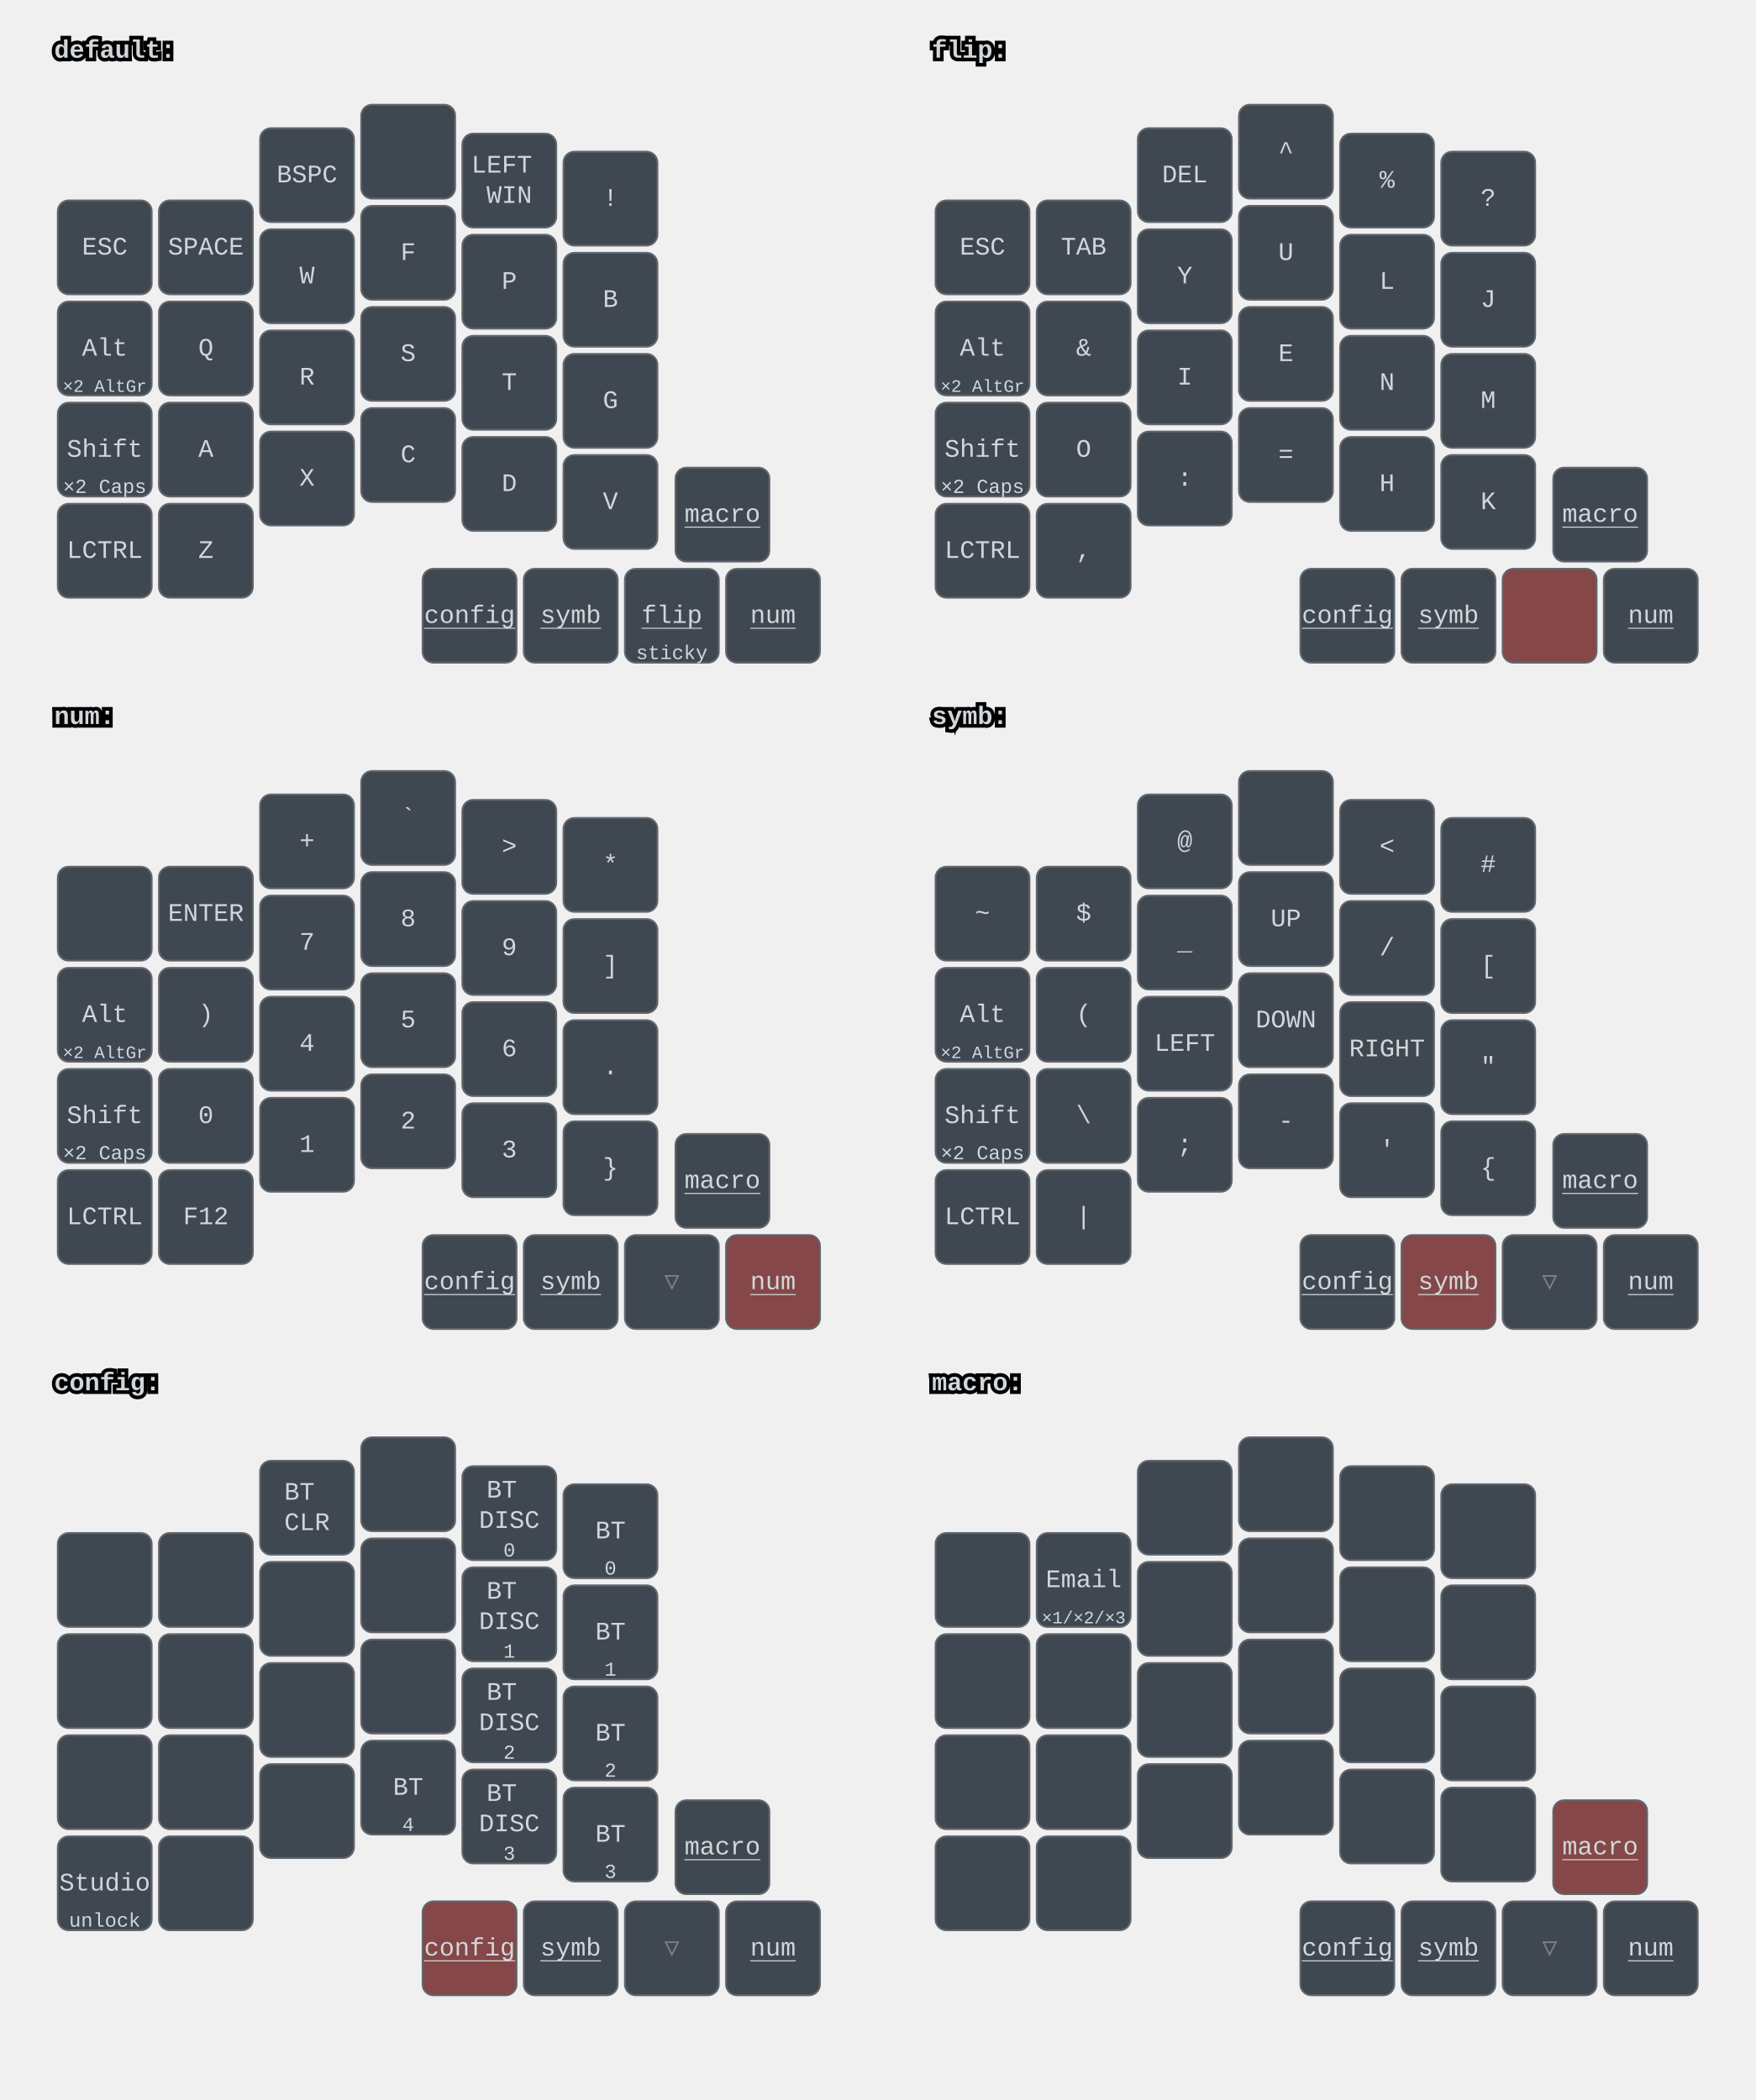
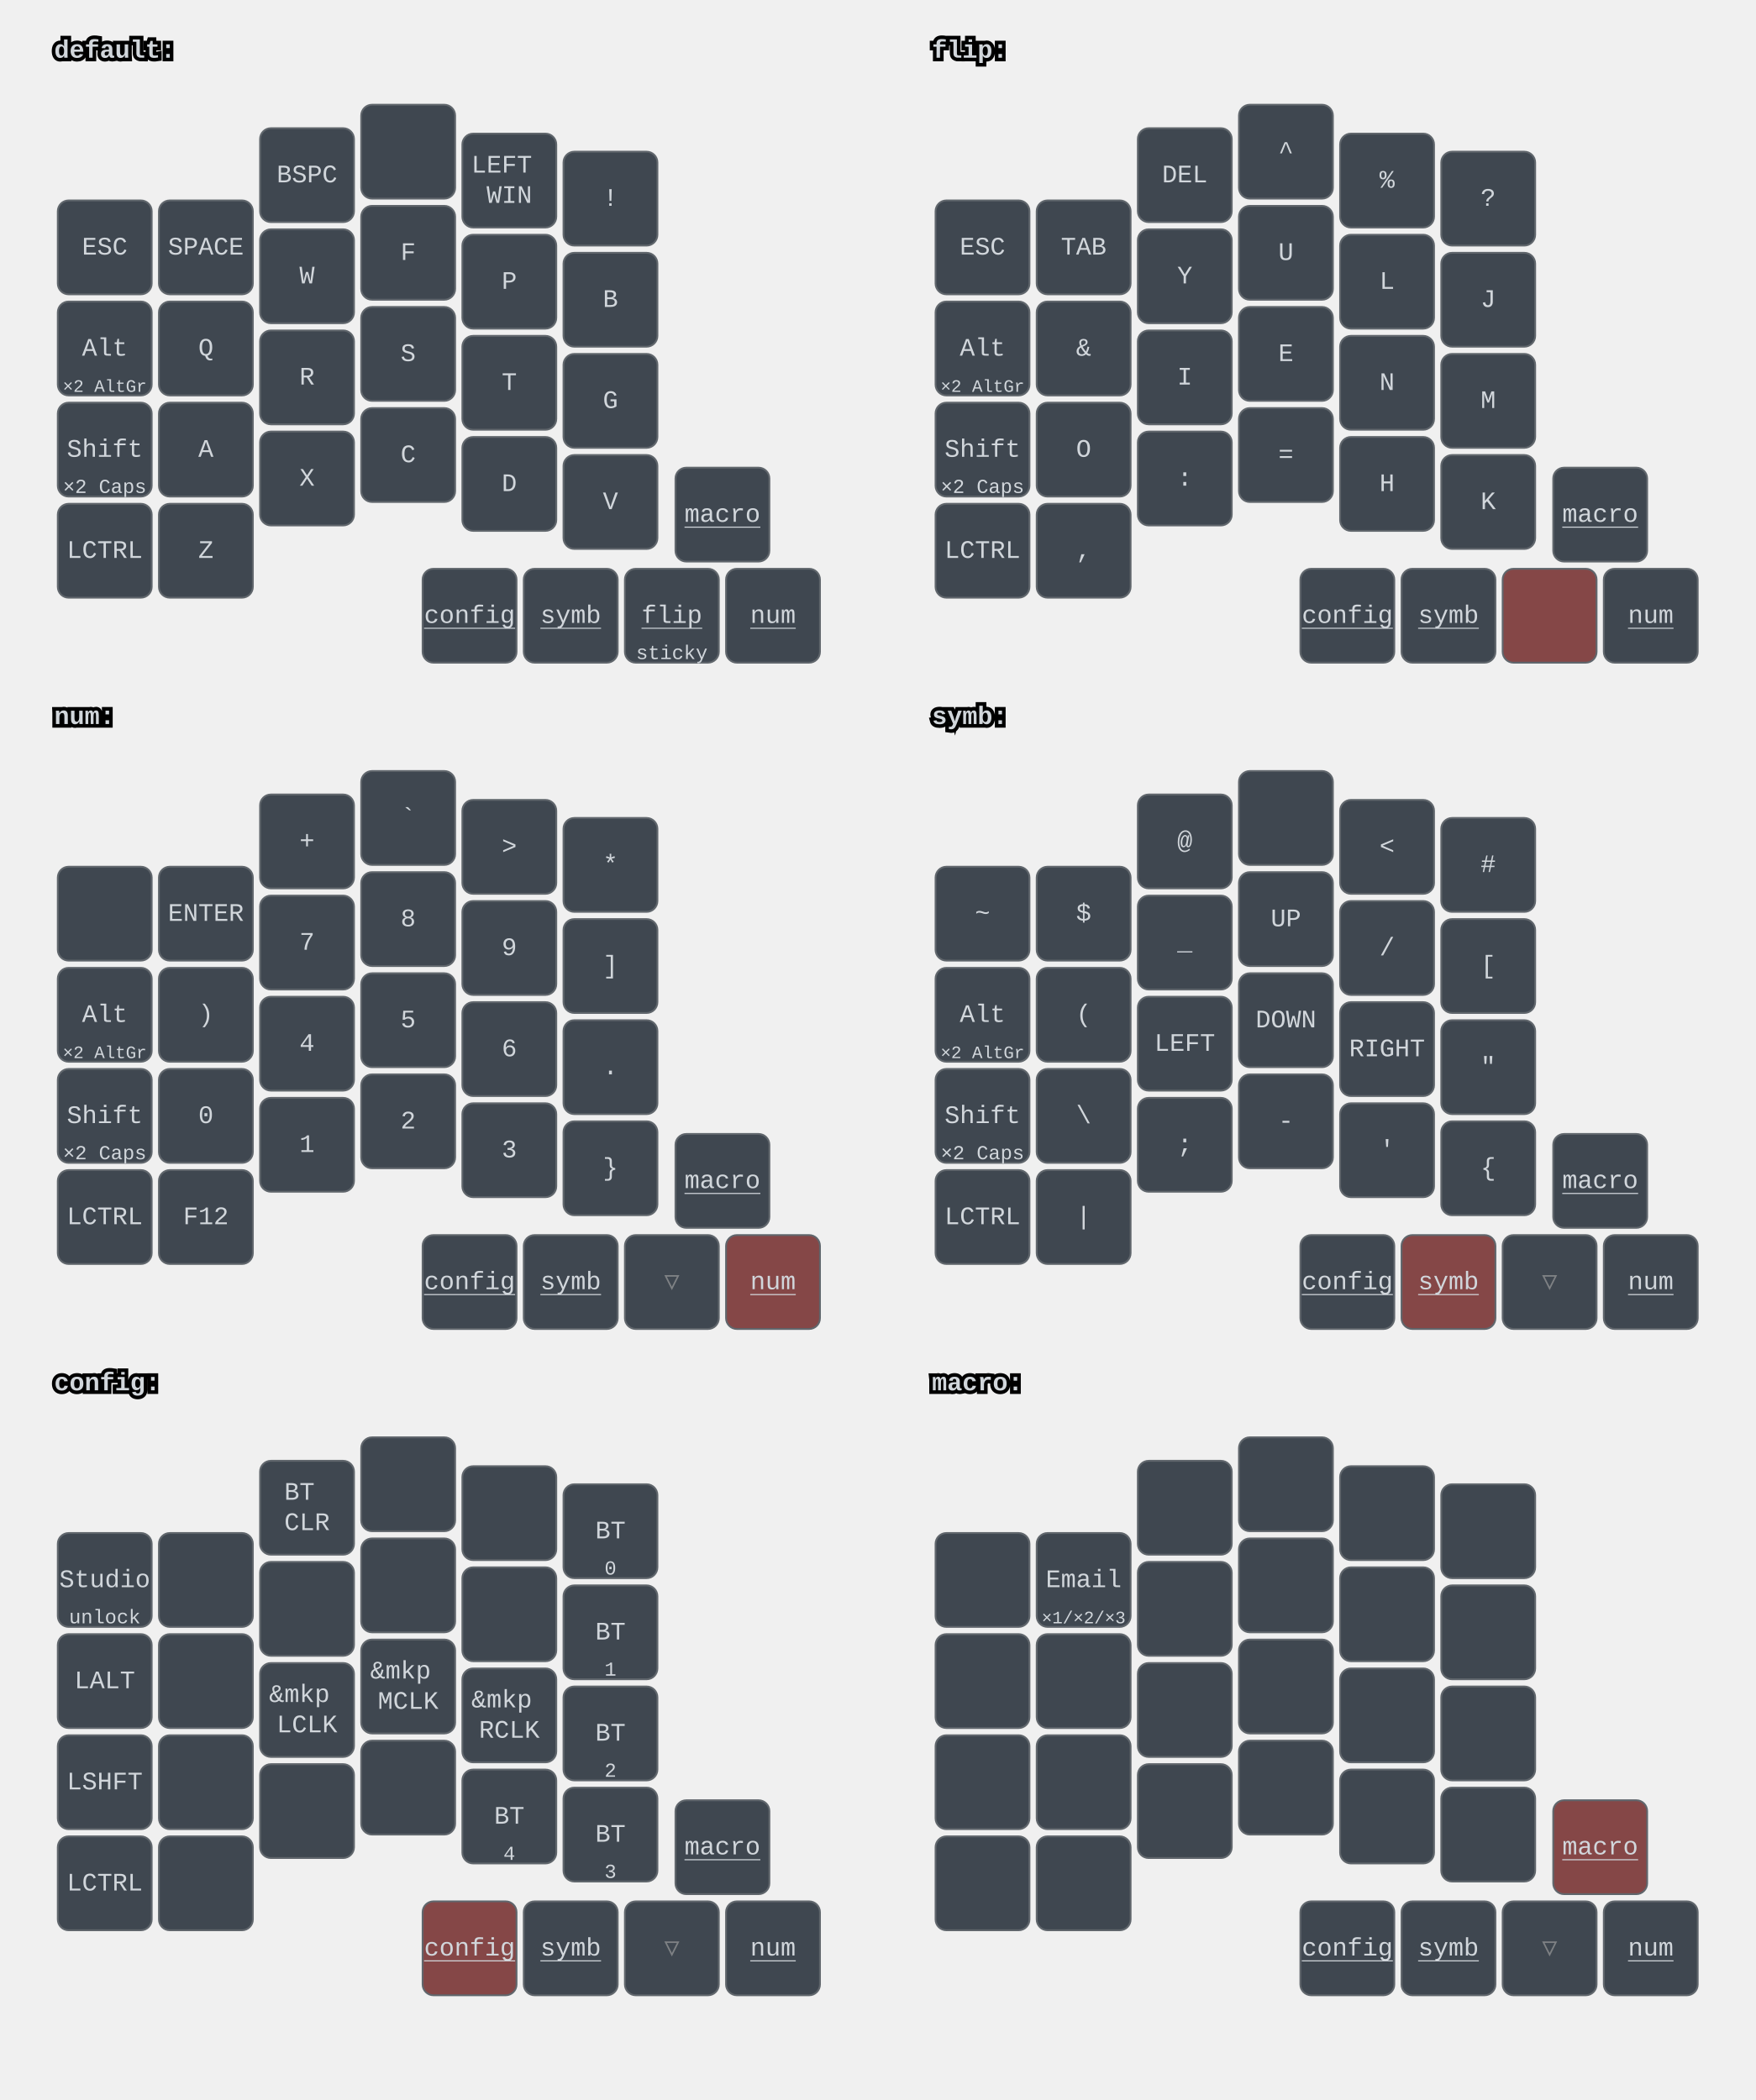
<svg xmlns="http://www.w3.org/2000/svg" width="972" height="1163" viewBox="0 0 972 1163" class="keymap">
  <style>/* inherit to force styles through use tags */
svg path {
    fill: inherit;
}

/* font and background color specifications */
svg.keymap {
    font-family: SFMono-Regular,Consolas,Liberation Mono,Menlo,monospace;
    font-size: 14px;
    font-kerning: normal;
    text-rendering: optimizeLegibility;
    fill: #24292e;
}

/* default key styling */
rect.key {
    fill: #f6f8fa;
}

rect.key, rect.combo {
    stroke: #c9cccf;
    stroke-width: 1;
}

/* default key side styling, only used is draw_key_sides is set */
rect.side {
    filter: brightness(90%);
}

/* color accent for combo boxes */
rect.combo, rect.combo-separate {
    fill: #cdf;
}

/* color accent for held keys */
rect.held, rect.combo.held {
    fill: #fdd;
}

/* color accent for ghost (optional) keys */
rect.ghost, rect.combo.ghost {
    stroke-dasharray: 4, 4;
    stroke-width: 2;
}

text {
    text-anchor: middle;
    dominant-baseline: middle;
}

/* styling for layer labels */
text.label {
    font-weight: bold;
    text-anchor: start;
    stroke: white;
    stroke-width: 4;
    paint-order: stroke;
}

/* styling for optional footer */
text.footer {
    text-anchor: end;
    dominant-baseline: auto;
    stroke: white;
    stroke-width: 4;
    paint-order: stroke;
}

/* styling for combo tap, and key non-tap label text */
text.combo, text.hold, text.shifted, text.left, text.right, text.tl, text.tr, text.bl, text.br {
    font-size: 11px;
}

text.hold, text.bl, text.br {
    text-anchor: middle;
    dominant-baseline: auto;
}

text.shifted, text.tl, text.tr {
    text-anchor: middle;
    dominant-baseline: hanging;
}

text.left, text.tl, text.bl {
    text-anchor: start;
}

text.right, text.tr, text.br {
    text-anchor: end;
}

text.layer-activator {
    text-decoration: underline;
}

/* styling for hold/shifted label text in combo box */
text.combo.hold, text.combo.shifted, text.combo.left, text.combo.right {
    font-size: 8px;
}

/* lighter symbol for transparent keys */
text.trans {
    fill: #7b7e81;
}

/* styling for combo dendrons */
path.combo {
    stroke-width: 1;
    stroke: gray;
    fill: none;
}

/* Start Tabler Icons Cleanup */
/* cannot use height/width with glyphs */
.icon-tabler &gt; path {
    fill: inherit;
    stroke: inherit;
    stroke-width: 2;
}
/* hide tabler's default box */
.icon-tabler &gt; path[stroke="none"][fill="none"] {
    visibility: hidden;
}
/* End Tabler Icons Cleanup */

svg.keymap { fill: #d1d6db; }
rect.key { fill: #3f4750; }
rect.key, rect.combo { stroke: #60666c; }
rect.combo, rect.combo-separate { fill: #1f3d7a; }
rect.held, rect.combo.held { fill: #854747; }
text.label, text.footer { stroke: black; }
text.trans { fill: #7e8184; }
path.combo { stroke: #7f7f7f; }

svg.keymap { background-color: #22272e; }
</style>
  <g transform="translate(30, 0)" class="layer-default">
    <text x="0" y="28" class="label" id="default">default:</text>
    <g transform="translate(0, 56)">
      <g transform="translate(28, 81)" class="key keypos-0">
        <rect rx="6" ry="6" x="-26" y="-26" width="52" height="52" class="key" />
        <text x="0" y="0" class="key tap">ESC</text>
      </g>
      <g transform="translate(84, 81)" class="key keypos-1">
        <rect rx="6" ry="6" x="-26" y="-26" width="52" height="52" class="key" />
        <text x="0" y="0" class="key tap">SPACE</text>
      </g>
      <g transform="translate(140, 41)" class="key keypos-2">
        <rect rx="6" ry="6" x="-26" y="-26" width="52" height="52" class="key" />
        <text x="0" y="0" class="key tap">BSPC</text>
      </g>
      <g transform="translate(196, 28)" class="key keypos-3">
        <rect rx="6" ry="6" x="-26" y="-26" width="52" height="52" class="key" />
      </g>
      <g transform="translate(252, 44)" class="key keypos-4">
        <rect rx="6" ry="6" x="-26" y="-26" width="52" height="52" class="key" />
        <text x="0" y="0" class="key tap">
          <tspan x="0" dy="-0.6em">LEFT</tspan>
          <tspan x="0" dy="1.2em">WIN</tspan>
        </text>
      </g>
      <g transform="translate(308, 54)" class="key keypos-5">
        <rect rx="6" ry="6" x="-26" y="-26" width="52" height="52" class="key" />
        <text x="0" y="0" class="key tap">!</text>
      </g>
      <g transform="translate(28, 137)" class="key keypos-6">
        <rect rx="6" ry="6" x="-26" y="-26" width="52" height="52" class="key" />
        <text x="0" y="0" class="key tap">Alt</text>
        <text x="0" y="24" class="key hold">
          <tspan style="font-size: 88%">×2 AltGr</tspan>
        </text>
      </g>
      <g transform="translate(84, 137)" class="key keypos-7">
        <rect rx="6" ry="6" x="-26" y="-26" width="52" height="52" class="key" />
        <text x="0" y="0" class="key tap">Q</text>
      </g>
      <g transform="translate(140, 97)" class="key keypos-8">
        <rect rx="6" ry="6" x="-26" y="-26" width="52" height="52" class="key" />
        <text x="0" y="0" class="key tap">W</text>
      </g>
      <g transform="translate(196, 84)" class="key keypos-9">
        <rect rx="6" ry="6" x="-26" y="-26" width="52" height="52" class="key" />
        <text x="0" y="0" class="key tap">F</text>
      </g>
      <g transform="translate(252, 100)" class="key keypos-10">
        <rect rx="6" ry="6" x="-26" y="-26" width="52" height="52" class="key" />
        <text x="0" y="0" class="key tap">P</text>
      </g>
      <g transform="translate(308, 110)" class="key keypos-11">
        <rect rx="6" ry="6" x="-26" y="-26" width="52" height="52" class="key" />
        <text x="0" y="0" class="key tap">B</text>
      </g>
      <g transform="translate(28, 193)" class="key keypos-12">
        <rect rx="6" ry="6" x="-26" y="-26" width="52" height="52" class="key" />
        <text x="0" y="0" class="key tap">Shift</text>
        <text x="0" y="24" class="key hold">×2 Caps</text>
      </g>
      <g transform="translate(84, 193)" class="key keypos-13">
        <rect rx="6" ry="6" x="-26" y="-26" width="52" height="52" class="key" />
        <text x="0" y="0" class="key tap">A</text>
      </g>
      <g transform="translate(140, 153)" class="key keypos-14">
        <rect rx="6" ry="6" x="-26" y="-26" width="52" height="52" class="key" />
        <text x="0" y="0" class="key tap">R</text>
      </g>
      <g transform="translate(196, 140)" class="key keypos-15">
        <rect rx="6" ry="6" x="-26" y="-26" width="52" height="52" class="key" />
        <text x="0" y="0" class="key tap">S</text>
      </g>
      <g transform="translate(252, 156)" class="key keypos-16">
        <rect rx="6" ry="6" x="-26" y="-26" width="52" height="52" class="key" />
        <text x="0" y="0" class="key tap">T</text>
      </g>
      <g transform="translate(308, 166)" class="key keypos-17">
        <rect rx="6" ry="6" x="-26" y="-26" width="52" height="52" class="key" />
        <text x="0" y="0" class="key tap">G</text>
      </g>
      <g transform="translate(28, 249)" class="key keypos-18">
        <rect rx="6" ry="6" x="-26" y="-26" width="52" height="52" class="key" />
        <text x="0" y="0" class="key tap">LCTRL</text>
      </g>
      <g transform="translate(84, 249)" class="key keypos-19">
        <rect rx="6" ry="6" x="-26" y="-26" width="52" height="52" class="key" />
        <text x="0" y="0" class="key tap">Z</text>
      </g>
      <g transform="translate(140, 209)" class="key keypos-20">
        <rect rx="6" ry="6" x="-26" y="-26" width="52" height="52" class="key" />
        <text x="0" y="0" class="key tap">X</text>
      </g>
      <g transform="translate(196, 196)" class="key keypos-21">
        <rect rx="6" ry="6" x="-26" y="-26" width="52" height="52" class="key" />
        <text x="0" y="0" class="key tap">C</text>
      </g>
      <g transform="translate(252, 212)" class="key keypos-22">
        <rect rx="6" ry="6" x="-26" y="-26" width="52" height="52" class="key" />
        <text x="0" y="0" class="key tap">D</text>
      </g>
      <g transform="translate(308, 222)" class="key keypos-23">
        <rect rx="6" ry="6" x="-26" y="-26" width="52" height="52" class="key" />
        <text x="0" y="0" class="key tap">V</text>
      </g>
      <g transform="translate(230, 285)" class="key keypos-24">
        <rect rx="6" ry="6" x="-26" y="-26" width="52" height="52" class="key" />
        <a href="#config">
          <text x="0" y="0" class="key tap layer-activator">config</text>
        </a>
      </g>
      <g transform="translate(286, 285)" class="key keypos-25">
        <rect rx="6" ry="6" x="-26" y="-26" width="52" height="52" class="key" />
        <a href="#symb">
          <text x="0" y="0" class="key tap layer-activator">symb</text>
        </a>
      </g>
      <g transform="translate(342, 285)" class="key keypos-26">
        <rect rx="6" ry="6" x="-26" y="-26" width="52" height="52" class="key" />
        <a href="#flip">
          <text x="0" y="0" class="key tap layer-activator">flip</text>
        </a>
        <text x="0" y="24" class="key hold">sticky</text>
      </g>
      <g transform="translate(370, 229)" class="key keypos-27">
        <rect rx="6" ry="6" x="-26" y="-26" width="52" height="52" class="key" />
        <a href="#macro">
          <text x="0" y="0" class="key tap layer-activator">macro</text>
        </a>
      </g>
      <g transform="translate(398, 285)" class="key keypos-28">
        <rect rx="6" ry="6" x="-26" y="-26" width="52" height="52" class="key" />
        <a href="#num">
          <text x="0" y="0" class="key tap layer-activator">num</text>
        </a>
      </g>
    </g>
  </g>
  <g transform="translate(516, 0)" class="layer-flip">
    <text x="0" y="28" class="label" id="flip">flip:</text>
    <g transform="translate(0, 56)">
      <g transform="translate(28, 81)" class="key keypos-0">
        <rect rx="6" ry="6" x="-26" y="-26" width="52" height="52" class="key" />
        <text x="0" y="0" class="key tap">ESC</text>
      </g>
      <g transform="translate(84, 81)" class="key keypos-1">
        <rect rx="6" ry="6" x="-26" y="-26" width="52" height="52" class="key" />
        <text x="0" y="0" class="key tap">TAB</text>
      </g>
      <g transform="translate(140, 41)" class="key keypos-2">
        <rect rx="6" ry="6" x="-26" y="-26" width="52" height="52" class="key" />
        <text x="0" y="0" class="key tap">DEL</text>
      </g>
      <g transform="translate(196, 28)" class="key keypos-3">
        <rect rx="6" ry="6" x="-26" y="-26" width="52" height="52" class="key" />
        <text x="0" y="0" class="key tap">^</text>
      </g>
      <g transform="translate(252, 44)" class="key keypos-4">
        <rect rx="6" ry="6" x="-26" y="-26" width="52" height="52" class="key" />
        <text x="0" y="0" class="key tap">%</text>
      </g>
      <g transform="translate(308, 54)" class="key keypos-5">
        <rect rx="6" ry="6" x="-26" y="-26" width="52" height="52" class="key" />
        <text x="0" y="0" class="key tap">?</text>
      </g>
      <g transform="translate(28, 137)" class="key keypos-6">
        <rect rx="6" ry="6" x="-26" y="-26" width="52" height="52" class="key" />
        <text x="0" y="0" class="key tap">Alt</text>
        <text x="0" y="24" class="key hold">
          <tspan style="font-size: 88%">×2 AltGr</tspan>
        </text>
      </g>
      <g transform="translate(84, 137)" class="key keypos-7">
        <rect rx="6" ry="6" x="-26" y="-26" width="52" height="52" class="key" />
        <text x="0" y="0" class="key tap">&amp;</text>
      </g>
      <g transform="translate(140, 97)" class="key keypos-8">
        <rect rx="6" ry="6" x="-26" y="-26" width="52" height="52" class="key" />
        <text x="0" y="0" class="key tap">Y</text>
      </g>
      <g transform="translate(196, 84)" class="key keypos-9">
        <rect rx="6" ry="6" x="-26" y="-26" width="52" height="52" class="key" />
        <text x="0" y="0" class="key tap">U</text>
      </g>
      <g transform="translate(252, 100)" class="key keypos-10">
        <rect rx="6" ry="6" x="-26" y="-26" width="52" height="52" class="key" />
        <text x="0" y="0" class="key tap">L</text>
      </g>
      <g transform="translate(308, 110)" class="key keypos-11">
        <rect rx="6" ry="6" x="-26" y="-26" width="52" height="52" class="key" />
        <text x="0" y="0" class="key tap">J</text>
      </g>
      <g transform="translate(28, 193)" class="key keypos-12">
        <rect rx="6" ry="6" x="-26" y="-26" width="52" height="52" class="key" />
        <text x="0" y="0" class="key tap">Shift</text>
        <text x="0" y="24" class="key hold">×2 Caps</text>
      </g>
      <g transform="translate(84, 193)" class="key keypos-13">
        <rect rx="6" ry="6" x="-26" y="-26" width="52" height="52" class="key" />
        <text x="0" y="0" class="key tap">O</text>
      </g>
      <g transform="translate(140, 153)" class="key keypos-14">
        <rect rx="6" ry="6" x="-26" y="-26" width="52" height="52" class="key" />
        <text x="0" y="0" class="key tap">I</text>
      </g>
      <g transform="translate(196, 140)" class="key keypos-15">
        <rect rx="6" ry="6" x="-26" y="-26" width="52" height="52" class="key" />
        <text x="0" y="0" class="key tap">E</text>
      </g>
      <g transform="translate(252, 156)" class="key keypos-16">
        <rect rx="6" ry="6" x="-26" y="-26" width="52" height="52" class="key" />
        <text x="0" y="0" class="key tap">N</text>
      </g>
      <g transform="translate(308, 166)" class="key keypos-17">
        <rect rx="6" ry="6" x="-26" y="-26" width="52" height="52" class="key" />
        <text x="0" y="0" class="key tap">M</text>
      </g>
      <g transform="translate(28, 249)" class="key keypos-18">
        <rect rx="6" ry="6" x="-26" y="-26" width="52" height="52" class="key" />
        <text x="0" y="0" class="key tap">LCTRL</text>
      </g>
      <g transform="translate(84, 249)" class="key keypos-19">
        <rect rx="6" ry="6" x="-26" y="-26" width="52" height="52" class="key" />
        <text x="0" y="0" class="key tap">,</text>
      </g>
      <g transform="translate(140, 209)" class="key keypos-20">
        <rect rx="6" ry="6" x="-26" y="-26" width="52" height="52" class="key" />
        <text x="0" y="0" class="key tap">:</text>
      </g>
      <g transform="translate(196, 196)" class="key keypos-21">
        <rect rx="6" ry="6" x="-26" y="-26" width="52" height="52" class="key" />
        <text x="0" y="0" class="key tap">=</text>
      </g>
      <g transform="translate(252, 212)" class="key keypos-22">
        <rect rx="6" ry="6" x="-26" y="-26" width="52" height="52" class="key" />
        <text x="0" y="0" class="key tap">H</text>
      </g>
      <g transform="translate(308, 222)" class="key keypos-23">
        <rect rx="6" ry="6" x="-26" y="-26" width="52" height="52" class="key" />
        <text x="0" y="0" class="key tap">K</text>
      </g>
      <g transform="translate(230, 285)" class="key keypos-24">
        <rect rx="6" ry="6" x="-26" y="-26" width="52" height="52" class="key" />
        <a href="#config">
          <text x="0" y="0" class="key tap layer-activator">config</text>
        </a>
      </g>
      <g transform="translate(286, 285)" class="key keypos-25">
        <rect rx="6" ry="6" x="-26" y="-26" width="52" height="52" class="key" />
        <a href="#symb">
          <text x="0" y="0" class="key tap layer-activator">symb</text>
        </a>
      </g>
      <g transform="translate(342, 285)" class="key held keypos-26">
        <rect rx="6" ry="6" x="-26" y="-26" width="52" height="52" class="key held" />
      </g>
      <g transform="translate(370, 229)" class="key keypos-27">
        <rect rx="6" ry="6" x="-26" y="-26" width="52" height="52" class="key" />
        <a href="#macro">
          <text x="0" y="0" class="key tap layer-activator">macro</text>
        </a>
      </g>
      <g transform="translate(398, 285)" class="key keypos-28">
        <rect rx="6" ry="6" x="-26" y="-26" width="52" height="52" class="key" />
        <a href="#num">
          <text x="0" y="0" class="key tap layer-activator">num</text>
        </a>
      </g>
    </g>
  </g>
  <g transform="translate(30, 369)" class="layer-num">
    <text x="0" y="28" class="label" id="num">num:</text>
    <g transform="translate(0, 56)">
      <g transform="translate(28, 81)" class="key keypos-0">
        <rect rx="6" ry="6" x="-26" y="-26" width="52" height="52" class="key" />
      </g>
      <g transform="translate(84, 81)" class="key keypos-1">
        <rect rx="6" ry="6" x="-26" y="-26" width="52" height="52" class="key" />
        <text x="0" y="0" class="key tap">ENTER</text>
      </g>
      <g transform="translate(140, 41)" class="key keypos-2">
        <rect rx="6" ry="6" x="-26" y="-26" width="52" height="52" class="key" />
        <text x="0" y="0" class="key tap">+</text>
      </g>
      <g transform="translate(196, 28)" class="key keypos-3">
        <rect rx="6" ry="6" x="-26" y="-26" width="52" height="52" class="key" />
        <text x="0" y="0" class="key tap">`</text>
      </g>
      <g transform="translate(252, 44)" class="key keypos-4">
        <rect rx="6" ry="6" x="-26" y="-26" width="52" height="52" class="key" />
        <text x="0" y="0" class="key tap">&gt;</text>
      </g>
      <g transform="translate(308, 54)" class="key keypos-5">
        <rect rx="6" ry="6" x="-26" y="-26" width="52" height="52" class="key" />
        <text x="0" y="0" class="key tap">*</text>
      </g>
      <g transform="translate(28, 137)" class="key keypos-6">
        <rect rx="6" ry="6" x="-26" y="-26" width="52" height="52" class="key" />
        <text x="0" y="0" class="key tap">Alt</text>
        <text x="0" y="24" class="key hold">
          <tspan style="font-size: 88%">×2 AltGr</tspan>
        </text>
      </g>
      <g transform="translate(84, 137)" class="key keypos-7">
        <rect rx="6" ry="6" x="-26" y="-26" width="52" height="52" class="key" />
        <text x="0" y="0" class="key tap">)</text>
      </g>
      <g transform="translate(140, 97)" class="key keypos-8">
        <rect rx="6" ry="6" x="-26" y="-26" width="52" height="52" class="key" />
        <text x="0" y="0" class="key tap">7</text>
      </g>
      <g transform="translate(196, 84)" class="key keypos-9">
        <rect rx="6" ry="6" x="-26" y="-26" width="52" height="52" class="key" />
        <text x="0" y="0" class="key tap">8</text>
      </g>
      <g transform="translate(252, 100)" class="key keypos-10">
        <rect rx="6" ry="6" x="-26" y="-26" width="52" height="52" class="key" />
        <text x="0" y="0" class="key tap">9</text>
      </g>
      <g transform="translate(308, 110)" class="key keypos-11">
        <rect rx="6" ry="6" x="-26" y="-26" width="52" height="52" class="key" />
        <text x="0" y="0" class="key tap">]</text>
      </g>
      <g transform="translate(28, 193)" class="key keypos-12">
        <rect rx="6" ry="6" x="-26" y="-26" width="52" height="52" class="key" />
        <text x="0" y="0" class="key tap">Shift</text>
        <text x="0" y="24" class="key hold">×2 Caps</text>
      </g>
      <g transform="translate(84, 193)" class="key keypos-13">
        <rect rx="6" ry="6" x="-26" y="-26" width="52" height="52" class="key" />
        <text x="0" y="0" class="key tap">0</text>
      </g>
      <g transform="translate(140, 153)" class="key keypos-14">
        <rect rx="6" ry="6" x="-26" y="-26" width="52" height="52" class="key" />
        <text x="0" y="0" class="key tap">4</text>
      </g>
      <g transform="translate(196, 140)" class="key keypos-15">
        <rect rx="6" ry="6" x="-26" y="-26" width="52" height="52" class="key" />
        <text x="0" y="0" class="key tap">5</text>
      </g>
      <g transform="translate(252, 156)" class="key keypos-16">
        <rect rx="6" ry="6" x="-26" y="-26" width="52" height="52" class="key" />
        <text x="0" y="0" class="key tap">6</text>
      </g>
      <g transform="translate(308, 166)" class="key keypos-17">
        <rect rx="6" ry="6" x="-26" y="-26" width="52" height="52" class="key" />
        <text x="0" y="0" class="key tap">.</text>
      </g>
      <g transform="translate(28, 249)" class="key keypos-18">
        <rect rx="6" ry="6" x="-26" y="-26" width="52" height="52" class="key" />
        <text x="0" y="0" class="key tap">LCTRL</text>
      </g>
      <g transform="translate(84, 249)" class="key keypos-19">
        <rect rx="6" ry="6" x="-26" y="-26" width="52" height="52" class="key" />
        <text x="0" y="0" class="key tap">F12</text>
      </g>
      <g transform="translate(140, 209)" class="key keypos-20">
        <rect rx="6" ry="6" x="-26" y="-26" width="52" height="52" class="key" />
        <text x="0" y="0" class="key tap">1</text>
      </g>
      <g transform="translate(196, 196)" class="key keypos-21">
        <rect rx="6" ry="6" x="-26" y="-26" width="52" height="52" class="key" />
        <text x="0" y="0" class="key tap">2</text>
      </g>
      <g transform="translate(252, 212)" class="key keypos-22">
        <rect rx="6" ry="6" x="-26" y="-26" width="52" height="52" class="key" />
        <text x="0" y="0" class="key tap">3</text>
      </g>
      <g transform="translate(308, 222)" class="key keypos-23">
        <rect rx="6" ry="6" x="-26" y="-26" width="52" height="52" class="key" />
        <text x="0" y="0" class="key tap">}</text>
      </g>
      <g transform="translate(230, 285)" class="key keypos-24">
        <rect rx="6" ry="6" x="-26" y="-26" width="52" height="52" class="key" />
        <a href="#config">
          <text x="0" y="0" class="key tap layer-activator">config</text>
        </a>
      </g>
      <g transform="translate(286, 285)" class="key keypos-25">
        <rect rx="6" ry="6" x="-26" y="-26" width="52" height="52" class="key" />
        <a href="#symb">
          <text x="0" y="0" class="key tap layer-activator">symb</text>
        </a>
      </g>
      <g transform="translate(342, 285)" class="key trans keypos-26">
        <rect rx="6" ry="6" x="-26" y="-26" width="52" height="52" class="key trans" />
        <text x="0" y="0" class="key trans tap">▽</text>
      </g>
      <g transform="translate(370, 229)" class="key keypos-27">
        <rect rx="6" ry="6" x="-26" y="-26" width="52" height="52" class="key" />
        <a href="#macro">
          <text x="0" y="0" class="key tap layer-activator">macro</text>
        </a>
      </g>
      <g transform="translate(398, 285)" class="key held keypos-28">
        <rect rx="6" ry="6" x="-26" y="-26" width="52" height="52" class="key held" />
        <a href="#num">
          <text x="0" y="0" class="key held tap layer-activator">num</text>
        </a>
      </g>
    </g>
  </g>
  <g transform="translate(516, 369)" class="layer-symb">
    <text x="0" y="28" class="label" id="symb">symb:</text>
    <g transform="translate(0, 56)">
      <g transform="translate(28, 81)" class="key keypos-0">
        <rect rx="6" ry="6" x="-26" y="-26" width="52" height="52" class="key" />
        <text x="0" y="0" class="key tap">~</text>
      </g>
      <g transform="translate(84, 81)" class="key keypos-1">
        <rect rx="6" ry="6" x="-26" y="-26" width="52" height="52" class="key" />
        <text x="0" y="0" class="key tap">$</text>
      </g>
      <g transform="translate(140, 41)" class="key keypos-2">
        <rect rx="6" ry="6" x="-26" y="-26" width="52" height="52" class="key" />
        <text x="0" y="0" class="key tap">@</text>
      </g>
      <g transform="translate(196, 28)" class="key keypos-3">
        <rect rx="6" ry="6" x="-26" y="-26" width="52" height="52" class="key" />
      </g>
      <g transform="translate(252, 44)" class="key keypos-4">
        <rect rx="6" ry="6" x="-26" y="-26" width="52" height="52" class="key" />
        <text x="0" y="0" class="key tap">&lt;</text>
      </g>
      <g transform="translate(308, 54)" class="key keypos-5">
        <rect rx="6" ry="6" x="-26" y="-26" width="52" height="52" class="key" />
        <text x="0" y="0" class="key tap">#</text>
      </g>
      <g transform="translate(28, 137)" class="key keypos-6">
        <rect rx="6" ry="6" x="-26" y="-26" width="52" height="52" class="key" />
        <text x="0" y="0" class="key tap">Alt</text>
        <text x="0" y="24" class="key hold">
          <tspan style="font-size: 88%">×2 AltGr</tspan>
        </text>
      </g>
      <g transform="translate(84, 137)" class="key keypos-7">
        <rect rx="6" ry="6" x="-26" y="-26" width="52" height="52" class="key" />
        <text x="0" y="0" class="key tap">(</text>
      </g>
      <g transform="translate(140, 97)" class="key keypos-8">
        <rect rx="6" ry="6" x="-26" y="-26" width="52" height="52" class="key" />
        <text x="0" y="0" class="key tap">_</text>
      </g>
      <g transform="translate(196, 84)" class="key keypos-9">
        <rect rx="6" ry="6" x="-26" y="-26" width="52" height="52" class="key" />
        <text x="0" y="0" class="key tap">UP</text>
      </g>
      <g transform="translate(252, 100)" class="key keypos-10">
        <rect rx="6" ry="6" x="-26" y="-26" width="52" height="52" class="key" />
        <text x="0" y="0" class="key tap">/</text>
      </g>
      <g transform="translate(308, 110)" class="key keypos-11">
        <rect rx="6" ry="6" x="-26" y="-26" width="52" height="52" class="key" />
        <text x="0" y="0" class="key tap">[</text>
      </g>
      <g transform="translate(28, 193)" class="key keypos-12">
        <rect rx="6" ry="6" x="-26" y="-26" width="52" height="52" class="key" />
        <text x="0" y="0" class="key tap">Shift</text>
        <text x="0" y="24" class="key hold">×2 Caps</text>
      </g>
      <g transform="translate(84, 193)" class="key keypos-13">
        <rect rx="6" ry="6" x="-26" y="-26" width="52" height="52" class="key" />
        <text x="0" y="0" class="key tap">\</text>
      </g>
      <g transform="translate(140, 153)" class="key keypos-14">
        <rect rx="6" ry="6" x="-26" y="-26" width="52" height="52" class="key" />
        <text x="0" y="0" class="key tap">LEFT</text>
      </g>
      <g transform="translate(196, 140)" class="key keypos-15">
        <rect rx="6" ry="6" x="-26" y="-26" width="52" height="52" class="key" />
        <text x="0" y="0" class="key tap">DOWN</text>
      </g>
      <g transform="translate(252, 156)" class="key keypos-16">
        <rect rx="6" ry="6" x="-26" y="-26" width="52" height="52" class="key" />
        <text x="0" y="0" class="key tap">RIGHT</text>
      </g>
      <g transform="translate(308, 166)" class="key keypos-17">
        <rect rx="6" ry="6" x="-26" y="-26" width="52" height="52" class="key" />
        <text x="0" y="0" class="key tap">"</text>
      </g>
      <g transform="translate(28, 249)" class="key keypos-18">
        <rect rx="6" ry="6" x="-26" y="-26" width="52" height="52" class="key" />
        <text x="0" y="0" class="key tap">LCTRL</text>
      </g>
      <g transform="translate(84, 249)" class="key keypos-19">
        <rect rx="6" ry="6" x="-26" y="-26" width="52" height="52" class="key" />
        <text x="0" y="0" class="key tap">|</text>
      </g>
      <g transform="translate(140, 209)" class="key keypos-20">
        <rect rx="6" ry="6" x="-26" y="-26" width="52" height="52" class="key" />
        <text x="0" y="0" class="key tap">;</text>
      </g>
      <g transform="translate(196, 196)" class="key keypos-21">
        <rect rx="6" ry="6" x="-26" y="-26" width="52" height="52" class="key" />
        <text x="0" y="0" class="key tap">-</text>
      </g>
      <g transform="translate(252, 212)" class="key keypos-22">
        <rect rx="6" ry="6" x="-26" y="-26" width="52" height="52" class="key" />
        <text x="0" y="0" class="key tap">'</text>
      </g>
      <g transform="translate(308, 222)" class="key keypos-23">
        <rect rx="6" ry="6" x="-26" y="-26" width="52" height="52" class="key" />
        <text x="0" y="0" class="key tap">{</text>
      </g>
      <g transform="translate(230, 285)" class="key keypos-24">
        <rect rx="6" ry="6" x="-26" y="-26" width="52" height="52" class="key" />
        <a href="#config">
          <text x="0" y="0" class="key tap layer-activator">config</text>
        </a>
      </g>
      <g transform="translate(286, 285)" class="key held keypos-25">
        <rect rx="6" ry="6" x="-26" y="-26" width="52" height="52" class="key held" />
        <a href="#symb">
          <text x="0" y="0" class="key held tap layer-activator">symb</text>
        </a>
      </g>
      <g transform="translate(342, 285)" class="key trans keypos-26">
        <rect rx="6" ry="6" x="-26" y="-26" width="52" height="52" class="key trans" />
        <text x="0" y="0" class="key trans tap">▽</text>
      </g>
      <g transform="translate(370, 229)" class="key keypos-27">
        <rect rx="6" ry="6" x="-26" y="-26" width="52" height="52" class="key" />
        <a href="#macro">
          <text x="0" y="0" class="key tap layer-activator">macro</text>
        </a>
      </g>
      <g transform="translate(398, 285)" class="key keypos-28">
        <rect rx="6" ry="6" x="-26" y="-26" width="52" height="52" class="key" />
        <a href="#num">
          <text x="0" y="0" class="key tap layer-activator">num</text>
        </a>
      </g>
    </g>
  </g>
  <g transform="translate(30, 738)" class="layer-config">
    <text x="0" y="28" class="label" id="config">config:</text>
    <g transform="translate(0, 56)">
      <g transform="translate(28, 81)" class="key keypos-0">
        <rect rx="6" ry="6" x="-26" y="-26" width="52" height="52" class="key" />
+         <text x="0" y="0" class="key tap">Studio</text>
+         <text x="0" y="24" class="key hold">unlock</text>
      </g>
      <g transform="translate(84, 81)" class="key keypos-1">
        <rect rx="6" ry="6" x="-26" y="-26" width="52" height="52" class="key" />
      </g>
      <g transform="translate(140, 41)" class="key keypos-2">
        <rect rx="6" ry="6" x="-26" y="-26" width="52" height="52" class="key" />
        <text x="0" y="0" class="key tap">
          <tspan x="0" dy="-0.6em">BT</tspan>
          <tspan x="0" dy="1.2em">CLR</tspan>
        </text>
      </g>
      <g transform="translate(196, 28)" class="key keypos-3">
        <rect rx="6" ry="6" x="-26" y="-26" width="52" height="52" class="key" />
      </g>
      <g transform="translate(252, 44)" class="key keypos-4">
        <rect rx="6" ry="6" x="-26" y="-26" width="52" height="52" class="key" />
-         <text x="0" y="0" class="key tap">
-           <tspan x="0" dy="-0.9em">BT</tspan>
-           <tspan x="0" dy="1.2em">DISC</tspan>
-         </text>
-         <text x="0" y="24" class="key hold">0</text>
      </g>
      <g transform="translate(308, 54)" class="key keypos-5">
        <rect rx="6" ry="6" x="-26" y="-26" width="52" height="52" class="key" />
        <text x="0" y="0" class="key tap">BT</text>
        <text x="0" y="24" class="key hold">0</text>
      </g>
      <g transform="translate(28, 137)" class="key keypos-6">
        <rect rx="6" ry="6" x="-26" y="-26" width="52" height="52" class="key" />
+         <text x="0" y="0" class="key tap">LALT</text>
      </g>
      <g transform="translate(84, 137)" class="key keypos-7">
        <rect rx="6" ry="6" x="-26" y="-26" width="52" height="52" class="key" />
      </g>
      <g transform="translate(140, 97)" class="key keypos-8">
        <rect rx="6" ry="6" x="-26" y="-26" width="52" height="52" class="key" />
      </g>
      <g transform="translate(196, 84)" class="key keypos-9">
        <rect rx="6" ry="6" x="-26" y="-26" width="52" height="52" class="key" />
      </g>
      <g transform="translate(252, 100)" class="key keypos-10">
        <rect rx="6" ry="6" x="-26" y="-26" width="52" height="52" class="key" />
-         <text x="0" y="0" class="key tap">
-           <tspan x="0" dy="-0.9em">BT</tspan>
-           <tspan x="0" dy="1.2em">DISC</tspan>
-         </text>
-         <text x="0" y="24" class="key hold">1</text>
      </g>
      <g transform="translate(308, 110)" class="key keypos-11">
        <rect rx="6" ry="6" x="-26" y="-26" width="52" height="52" class="key" />
        <text x="0" y="0" class="key tap">BT</text>
        <text x="0" y="24" class="key hold">1</text>
      </g>
      <g transform="translate(28, 193)" class="key keypos-12">
        <rect rx="6" ry="6" x="-26" y="-26" width="52" height="52" class="key" />
+         <text x="0" y="0" class="key tap">LSHFT</text>
      </g>
      <g transform="translate(84, 193)" class="key keypos-13">
        <rect rx="6" ry="6" x="-26" y="-26" width="52" height="52" class="key" />
      </g>
      <g transform="translate(140, 153)" class="key keypos-14">
        <rect rx="6" ry="6" x="-26" y="-26" width="52" height="52" class="key" />
+         <text x="0" y="0" class="key tap">
+           <tspan x="0" dy="-0.6em">&amp;mkp</tspan>
+           <tspan x="0" dy="1.2em">LCLK</tspan>
+         </text>
      </g>
      <g transform="translate(196, 140)" class="key keypos-15">
        <rect rx="6" ry="6" x="-26" y="-26" width="52" height="52" class="key" />
+         <text x="0" y="0" class="key tap">
+           <tspan x="0" dy="-0.6em">&amp;mkp</tspan>
+           <tspan x="0" dy="1.2em">MCLK</tspan>
+         </text>
      </g>
      <g transform="translate(252, 156)" class="key keypos-16">
        <rect rx="6" ry="6" x="-26" y="-26" width="52" height="52" class="key" />
        <text x="0" y="0" class="key tap">
-           <tspan x="0" dy="-0.9em">BT</tspan>
-           <tspan x="0" dy="1.2em">DISC</tspan>
+           <tspan x="0" dy="-0.6em">&amp;mkp</tspan>
+           <tspan x="0" dy="1.2em">RCLK</tspan>
        </text>
-         <text x="0" y="24" class="key hold">2</text>
      </g>
      <g transform="translate(308, 166)" class="key keypos-17">
        <rect rx="6" ry="6" x="-26" y="-26" width="52" height="52" class="key" />
        <text x="0" y="0" class="key tap">BT</text>
        <text x="0" y="24" class="key hold">2</text>
      </g>
      <g transform="translate(28, 249)" class="key keypos-18">
        <rect rx="6" ry="6" x="-26" y="-26" width="52" height="52" class="key" />
-         <text x="0" y="0" class="key tap">Studio</text>
-         <text x="0" y="24" class="key hold">unlock</text>
+         <text x="0" y="0" class="key tap">LCTRL</text>
      </g>
      <g transform="translate(84, 249)" class="key keypos-19">
        <rect rx="6" ry="6" x="-26" y="-26" width="52" height="52" class="key" />
      </g>
      <g transform="translate(140, 209)" class="key keypos-20">
        <rect rx="6" ry="6" x="-26" y="-26" width="52" height="52" class="key" />
      </g>
      <g transform="translate(196, 196)" class="key keypos-21">
+         <rect rx="6" ry="6" x="-26" y="-26" width="52" height="52" class="key" />
+       </g>
+       <g transform="translate(252, 212)" class="key keypos-22">
        <rect rx="6" ry="6" x="-26" y="-26" width="52" height="52" class="key" />
        <text x="0" y="0" class="key tap">BT</text>
        <text x="0" y="24" class="key hold">4</text>
-       </g>
-       <g transform="translate(252, 212)" class="key keypos-22">
-         <rect rx="6" ry="6" x="-26" y="-26" width="52" height="52" class="key" />
-         <text x="0" y="0" class="key tap">
-           <tspan x="0" dy="-0.9em">BT</tspan>
-           <tspan x="0" dy="1.2em">DISC</tspan>
-         </text>
-         <text x="0" y="24" class="key hold">3</text>
      </g>
      <g transform="translate(308, 222)" class="key keypos-23">
        <rect rx="6" ry="6" x="-26" y="-26" width="52" height="52" class="key" />
        <text x="0" y="0" class="key tap">BT</text>
        <text x="0" y="24" class="key hold">3</text>
      </g>
      <g transform="translate(230, 285)" class="key held keypos-24">
        <rect rx="6" ry="6" x="-26" y="-26" width="52" height="52" class="key held" />
        <a href="#config">
          <text x="0" y="0" class="key held tap layer-activator">config</text>
        </a>
      </g>
      <g transform="translate(286, 285)" class="key keypos-25">
        <rect rx="6" ry="6" x="-26" y="-26" width="52" height="52" class="key" />
        <a href="#symb">
          <text x="0" y="0" class="key tap layer-activator">symb</text>
        </a>
      </g>
      <g transform="translate(342, 285)" class="key trans keypos-26">
        <rect rx="6" ry="6" x="-26" y="-26" width="52" height="52" class="key trans" />
        <text x="0" y="0" class="key trans tap">▽</text>
      </g>
      <g transform="translate(370, 229)" class="key keypos-27">
        <rect rx="6" ry="6" x="-26" y="-26" width="52" height="52" class="key" />
        <a href="#macro">
          <text x="0" y="0" class="key tap layer-activator">macro</text>
        </a>
      </g>
      <g transform="translate(398, 285)" class="key keypos-28">
        <rect rx="6" ry="6" x="-26" y="-26" width="52" height="52" class="key" />
        <a href="#num">
          <text x="0" y="0" class="key tap layer-activator">num</text>
        </a>
      </g>
    </g>
  </g>
  <g transform="translate(516, 738)" class="layer-macro">
    <text x="0" y="28" class="label" id="macro">macro:</text>
    <g transform="translate(0, 56)">
      <g transform="translate(28, 81)" class="key keypos-0">
        <rect rx="6" ry="6" x="-26" y="-26" width="52" height="52" class="key" />
      </g>
      <g transform="translate(84, 81)" class="key keypos-1">
        <rect rx="6" ry="6" x="-26" y="-26" width="52" height="52" class="key" />
        <text x="0" y="0" class="key tap">Email</text>
        <text x="0" y="24" class="key hold">
          <tspan style="font-size: 88%">×1/×2/×3</tspan>
        </text>
      </g>
      <g transform="translate(140, 41)" class="key keypos-2">
        <rect rx="6" ry="6" x="-26" y="-26" width="52" height="52" class="key" />
      </g>
      <g transform="translate(196, 28)" class="key keypos-3">
        <rect rx="6" ry="6" x="-26" y="-26" width="52" height="52" class="key" />
      </g>
      <g transform="translate(252, 44)" class="key keypos-4">
        <rect rx="6" ry="6" x="-26" y="-26" width="52" height="52" class="key" />
      </g>
      <g transform="translate(308, 54)" class="key keypos-5">
        <rect rx="6" ry="6" x="-26" y="-26" width="52" height="52" class="key" />
      </g>
      <g transform="translate(28, 137)" class="key keypos-6">
        <rect rx="6" ry="6" x="-26" y="-26" width="52" height="52" class="key" />
      </g>
      <g transform="translate(84, 137)" class="key keypos-7">
        <rect rx="6" ry="6" x="-26" y="-26" width="52" height="52" class="key" />
      </g>
      <g transform="translate(140, 97)" class="key keypos-8">
        <rect rx="6" ry="6" x="-26" y="-26" width="52" height="52" class="key" />
      </g>
      <g transform="translate(196, 84)" class="key keypos-9">
        <rect rx="6" ry="6" x="-26" y="-26" width="52" height="52" class="key" />
      </g>
      <g transform="translate(252, 100)" class="key keypos-10">
        <rect rx="6" ry="6" x="-26" y="-26" width="52" height="52" class="key" />
      </g>
      <g transform="translate(308, 110)" class="key keypos-11">
        <rect rx="6" ry="6" x="-26" y="-26" width="52" height="52" class="key" />
      </g>
      <g transform="translate(28, 193)" class="key keypos-12">
        <rect rx="6" ry="6" x="-26" y="-26" width="52" height="52" class="key" />
      </g>
      <g transform="translate(84, 193)" class="key keypos-13">
        <rect rx="6" ry="6" x="-26" y="-26" width="52" height="52" class="key" />
      </g>
      <g transform="translate(140, 153)" class="key keypos-14">
        <rect rx="6" ry="6" x="-26" y="-26" width="52" height="52" class="key" />
      </g>
      <g transform="translate(196, 140)" class="key keypos-15">
        <rect rx="6" ry="6" x="-26" y="-26" width="52" height="52" class="key" />
      </g>
      <g transform="translate(252, 156)" class="key keypos-16">
        <rect rx="6" ry="6" x="-26" y="-26" width="52" height="52" class="key" />
      </g>
      <g transform="translate(308, 166)" class="key keypos-17">
        <rect rx="6" ry="6" x="-26" y="-26" width="52" height="52" class="key" />
      </g>
      <g transform="translate(28, 249)" class="key keypos-18">
        <rect rx="6" ry="6" x="-26" y="-26" width="52" height="52" class="key" />
      </g>
      <g transform="translate(84, 249)" class="key keypos-19">
        <rect rx="6" ry="6" x="-26" y="-26" width="52" height="52" class="key" />
      </g>
      <g transform="translate(140, 209)" class="key keypos-20">
        <rect rx="6" ry="6" x="-26" y="-26" width="52" height="52" class="key" />
      </g>
      <g transform="translate(196, 196)" class="key keypos-21">
        <rect rx="6" ry="6" x="-26" y="-26" width="52" height="52" class="key" />
      </g>
      <g transform="translate(252, 212)" class="key keypos-22">
        <rect rx="6" ry="6" x="-26" y="-26" width="52" height="52" class="key" />
      </g>
      <g transform="translate(308, 222)" class="key keypos-23">
        <rect rx="6" ry="6" x="-26" y="-26" width="52" height="52" class="key" />
      </g>
      <g transform="translate(230, 285)" class="key keypos-24">
        <rect rx="6" ry="6" x="-26" y="-26" width="52" height="52" class="key" />
        <a href="#config">
          <text x="0" y="0" class="key tap layer-activator">config</text>
        </a>
      </g>
      <g transform="translate(286, 285)" class="key keypos-25">
        <rect rx="6" ry="6" x="-26" y="-26" width="52" height="52" class="key" />
        <a href="#symb">
          <text x="0" y="0" class="key tap layer-activator">symb</text>
        </a>
      </g>
      <g transform="translate(342, 285)" class="key trans keypos-26">
        <rect rx="6" ry="6" x="-26" y="-26" width="52" height="52" class="key trans" />
        <text x="0" y="0" class="key trans tap">▽</text>
      </g>
      <g transform="translate(370, 229)" class="key held keypos-27">
        <rect rx="6" ry="6" x="-26" y="-26" width="52" height="52" class="key held" />
        <a href="#macro">
          <text x="0" y="0" class="key held tap layer-activator">macro</text>
        </a>
      </g>
      <g transform="translate(398, 285)" class="key keypos-28">
        <rect rx="6" ry="6" x="-26" y="-26" width="52" height="52" class="key" />
        <a href="#num">
          <text x="0" y="0" class="key tap layer-activator">num</text>
        </a>
      </g>
    </g>
  </g>
</svg>
